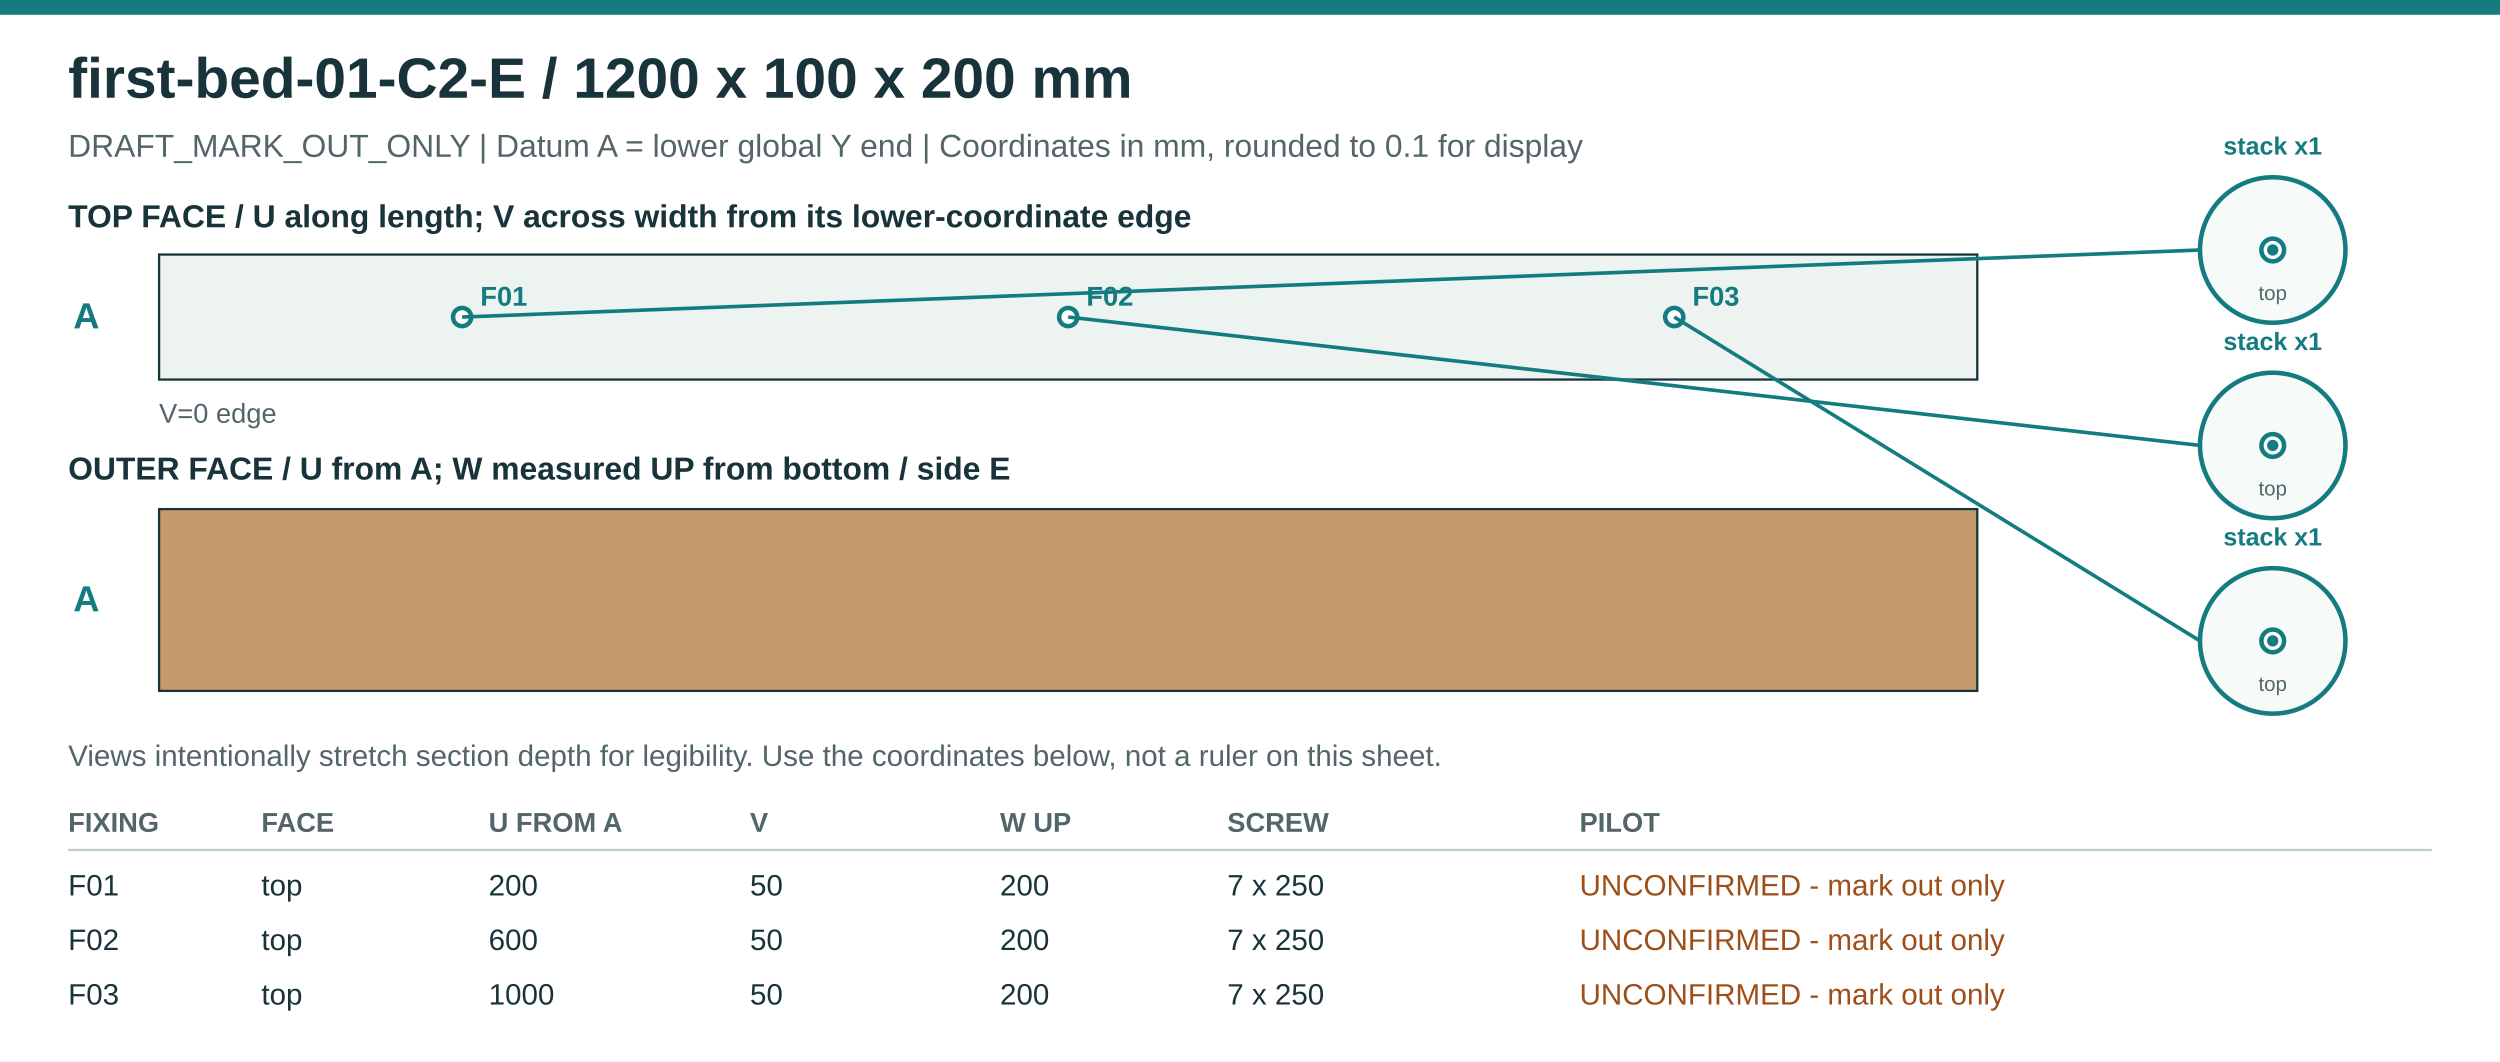
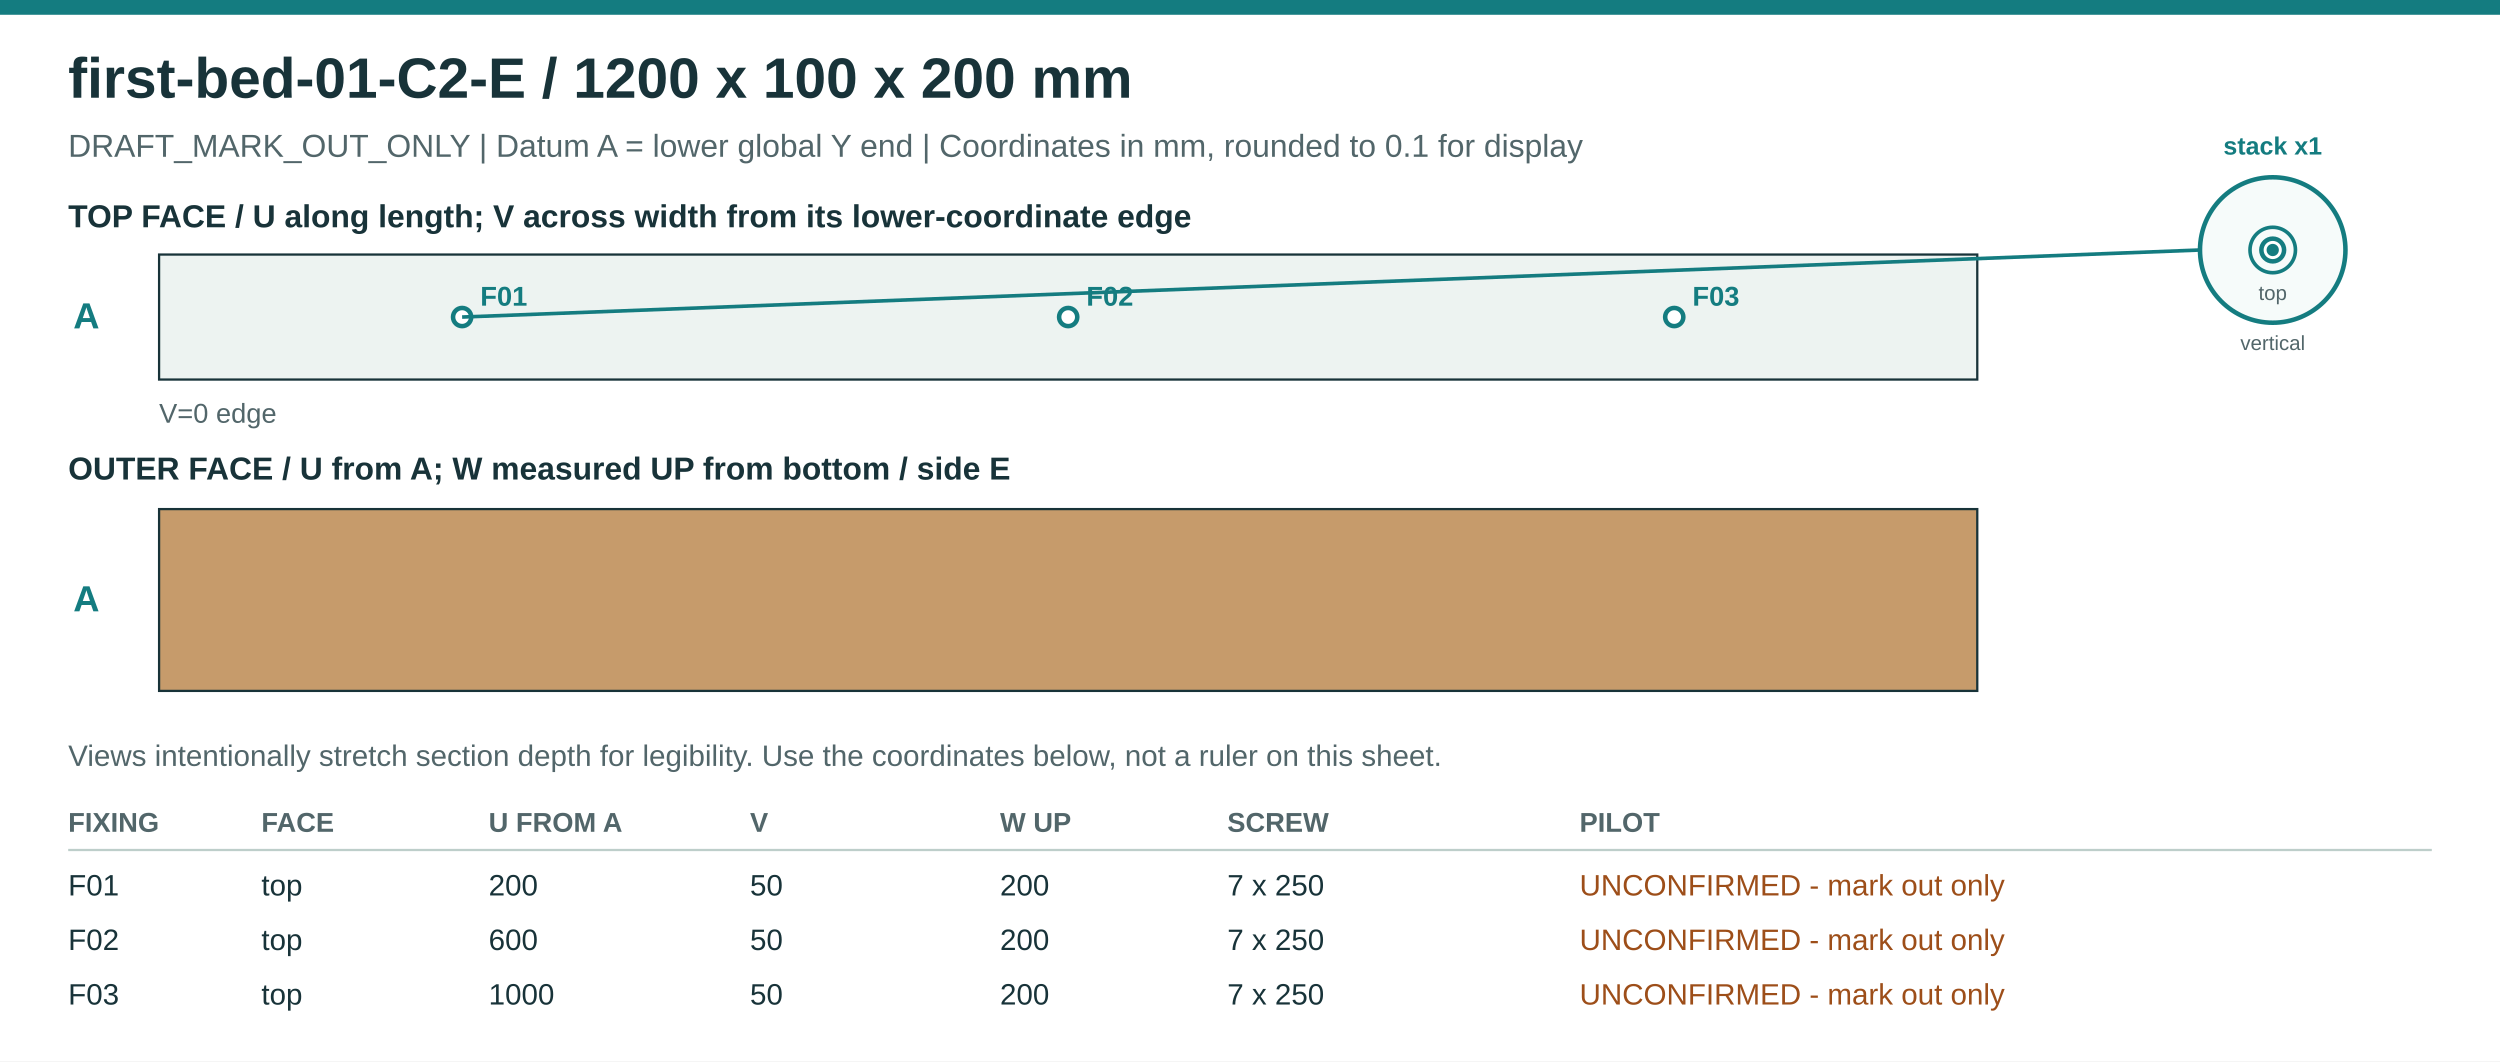
<svg xmlns="http://www.w3.org/2000/svg" width="1100" height="467" viewBox="0 0 1100 467">
  <rect width="100%" height="100%" fill="white" />
  <rect x="0" y="0" width="1100" height="6" fill="#147c80" stroke="#147c80" stroke-width="1" />
  <text x="30" y="43" font-family="Arial,Helvetica,sans-serif" font-size="25" font-weight="700" fill="#183339" text-anchor="start">first-bed-01-C2-E / 1200 x 100 x 200 mm</text>
  <text x="30" y="69" font-family="Arial,Helvetica,sans-serif" font-size="14" font-weight="400" fill="#52666a" text-anchor="start">DRAFT_MARK_OUT_ONLY  |  Datum A = lower global Y end  |  Coordinates in mm, rounded to 0.1 for display</text>
  <text x="30" y="100" font-family="Arial,Helvetica,sans-serif" font-size="14" font-weight="700" fill="#183339" text-anchor="start">TOP FACE / U along length; V across width from its lower-coordinate edge</text>
  <rect x="70" y="112" width="800" height="55" fill="#edf3f1" stroke="#183339" stroke-width="1" />
  <text x="38" y="144.5" font-family="Arial,Helvetica,sans-serif" font-size="16" font-weight="700" fill="#147c80" text-anchor="middle">A</text>
  <text x="70" y="186" font-family="Arial,Helvetica,sans-serif" font-size="12" font-weight="400" fill="#52666a" text-anchor="start">V=0 edge</text>
  <text x="30" y="211" font-family="Arial,Helvetica,sans-serif" font-size="14" font-weight="700" fill="#183339" text-anchor="start">OUTER FACE / U from A; W measured UP from bottom / side E</text>
  <rect x="70" y="224" width="800" height="80" fill="#c69b6b" stroke="#183339" stroke-width="1" />
  <text x="38" y="269.0" font-family="Arial,Helvetica,sans-serif" font-size="16" font-weight="700" fill="#147c80" text-anchor="middle">A</text>
  <circle cx="203.333" cy="139.5" r="4" fill="white" stroke="#147c80" stroke-width="2" />
  <text x="211.333" y="134.5" font-family="Arial,Helvetica,sans-serif" font-size="12" font-weight="700" fill="#147c80" text-anchor="start">F01</text>
  <circle cx="470.0" cy="139.5" r="4" fill="white" stroke="#147c80" stroke-width="2" />
  <text x="478.0" y="134.5" font-family="Arial,Helvetica,sans-serif" font-size="12" font-weight="700" fill="#147c80" text-anchor="start">F02</text>
  <circle cx="736.667" cy="139.5" r="4" fill="white" stroke="#147c80" stroke-width="2" />
  <text x="744.667" y="134.5" font-family="Arial,Helvetica,sans-serif" font-size="12" font-weight="700" fill="#147c80" text-anchor="start">F03</text>
  <line x1="203.333" y1="139.5" x2="968" y2="110" stroke="#147c80" stroke-width="1.6" />
  <circle cx="1000" cy="110" r="32" fill="#f6fbfa" stroke="#147c80" stroke-width="2" />
  <circle cx="1000" cy="110" r="5" fill="white" stroke="#147c80" stroke-width="2" />
  <text x="1000" y="68" font-family="Arial,Helvetica,sans-serif" font-size="11" font-weight="700" fill="#147c80" text-anchor="middle">stack x1</text>
  <text x="1000" y="132" font-family="Arial,Helvetica,sans-serif" font-size="9" font-weight="400" fill="#52666a" text-anchor="middle">top</text>
-   <line x1="1000" y1="110" x2="1000" y2="110" stroke="#147c80" stroke-width="1.8" />
-   <circle cx="1000" cy="110" r="2" fill="#147c80" stroke="#147c80" stroke-width="1" />
-   <line x1="470.0" y1="139.5" x2="968" y2="196" stroke="#147c80" stroke-width="1.6" />
-   <circle cx="1000" cy="196" r="32" fill="#f6fbfa" stroke="#147c80" stroke-width="2" />
-   <circle cx="1000" cy="196" r="5" fill="white" stroke="#147c80" stroke-width="2" />
-   <text x="1000" y="154" font-family="Arial,Helvetica,sans-serif" font-size="11" font-weight="700" fill="#147c80" text-anchor="middle">stack x1</text>
-   <text x="1000" y="218" font-family="Arial,Helvetica,sans-serif" font-size="9" font-weight="400" fill="#52666a" text-anchor="middle">top</text>
-   <line x1="1000" y1="196" x2="1000" y2="196" stroke="#147c80" stroke-width="1.8" />
-   <circle cx="1000" cy="196" r="2" fill="#147c80" stroke="#147c80" stroke-width="1" />
-   <line x1="736.667" y1="139.5" x2="968" y2="282" stroke="#147c80" stroke-width="1.6" />
-   <circle cx="1000" cy="282" r="32" fill="#f6fbfa" stroke="#147c80" stroke-width="2" />
-   <circle cx="1000" cy="282" r="5" fill="white" stroke="#147c80" stroke-width="2" />
-   <text x="1000" y="240" font-family="Arial,Helvetica,sans-serif" font-size="11" font-weight="700" fill="#147c80" text-anchor="middle">stack x1</text>
-   <text x="1000" y="304" font-family="Arial,Helvetica,sans-serif" font-size="9" font-weight="400" fill="#52666a" text-anchor="middle">top</text>
-   <line x1="1000" y1="282" x2="1000" y2="282" stroke="#147c80" stroke-width="1.8" />
-   <circle cx="1000" cy="282" r="2" fill="#147c80" stroke="#147c80" stroke-width="1" />
+   <circle cx="1000" cy="110" r="10" fill="none" stroke="#147c80" stroke-width="1.6" />
+   <circle cx="1000" cy="110" r="2.2" fill="#147c80" stroke="#147c80" stroke-width="1" />
+   <text x="1000" y="154" font-family="Arial,Helvetica,sans-serif" font-size="9" font-weight="400" fill="#52666a" text-anchor="middle">vertical</text>
  <text x="30" y="337" font-family="Arial,Helvetica,sans-serif" font-size="13" font-weight="400" fill="#52666a" text-anchor="start">Views intentionally stretch section depth for legibility. Use the coordinates below, not a ruler on this sheet.</text>
  <text x="30" y="366" font-family="Arial,Helvetica,sans-serif" font-size="12" font-weight="700" fill="#52666a" text-anchor="start">FIXING</text>
  <text x="115" y="366" font-family="Arial,Helvetica,sans-serif" font-size="12" font-weight="700" fill="#52666a" text-anchor="start">FACE</text>
  <text x="215" y="366" font-family="Arial,Helvetica,sans-serif" font-size="12" font-weight="700" fill="#52666a" text-anchor="start">U FROM A</text>
  <text x="330" y="366" font-family="Arial,Helvetica,sans-serif" font-size="12" font-weight="700" fill="#52666a" text-anchor="start">V</text>
  <text x="440" y="366" font-family="Arial,Helvetica,sans-serif" font-size="12" font-weight="700" fill="#52666a" text-anchor="start">W UP</text>
  <text x="540" y="366" font-family="Arial,Helvetica,sans-serif" font-size="12" font-weight="700" fill="#52666a" text-anchor="start">SCREW</text>
  <text x="695" y="366" font-family="Arial,Helvetica,sans-serif" font-size="12" font-weight="700" fill="#52666a" text-anchor="start">PILOT</text>
  <line x1="30" y1="374" x2="1070" y2="374" stroke="#bdceca" stroke-width="1" />
  <text x="30" y="394" font-family="Arial,Helvetica,sans-serif" font-size="13" font-weight="400" fill="#183339" text-anchor="start">F01</text>
  <text x="115" y="394" font-family="Arial,Helvetica,sans-serif" font-size="13" font-weight="400" fill="#183339" text-anchor="start">top</text>
  <text x="215" y="394" font-family="Arial,Helvetica,sans-serif" font-size="13" font-weight="400" fill="#183339" text-anchor="start">200</text>
  <text x="330" y="394" font-family="Arial,Helvetica,sans-serif" font-size="13" font-weight="400" fill="#183339" text-anchor="start">50</text>
  <text x="440" y="394" font-family="Arial,Helvetica,sans-serif" font-size="13" font-weight="400" fill="#183339" text-anchor="start">200</text>
  <text x="540" y="394" font-family="Arial,Helvetica,sans-serif" font-size="13" font-weight="400" fill="#183339" text-anchor="start">7 x 250</text>
  <text x="695" y="394" font-family="Arial,Helvetica,sans-serif" font-size="13" font-weight="400" fill="#9d4e19" text-anchor="start">UNCONFIRMED - mark out only</text>
  <text x="30" y="418" font-family="Arial,Helvetica,sans-serif" font-size="13" font-weight="400" fill="#183339" text-anchor="start">F02</text>
  <text x="115" y="418" font-family="Arial,Helvetica,sans-serif" font-size="13" font-weight="400" fill="#183339" text-anchor="start">top</text>
  <text x="215" y="418" font-family="Arial,Helvetica,sans-serif" font-size="13" font-weight="400" fill="#183339" text-anchor="start">600</text>
  <text x="330" y="418" font-family="Arial,Helvetica,sans-serif" font-size="13" font-weight="400" fill="#183339" text-anchor="start">50</text>
  <text x="440" y="418" font-family="Arial,Helvetica,sans-serif" font-size="13" font-weight="400" fill="#183339" text-anchor="start">200</text>
  <text x="540" y="418" font-family="Arial,Helvetica,sans-serif" font-size="13" font-weight="400" fill="#183339" text-anchor="start">7 x 250</text>
  <text x="695" y="418" font-family="Arial,Helvetica,sans-serif" font-size="13" font-weight="400" fill="#9d4e19" text-anchor="start">UNCONFIRMED - mark out only</text>
  <text x="30" y="442" font-family="Arial,Helvetica,sans-serif" font-size="13" font-weight="400" fill="#183339" text-anchor="start">F03</text>
  <text x="115" y="442" font-family="Arial,Helvetica,sans-serif" font-size="13" font-weight="400" fill="#183339" text-anchor="start">top</text>
  <text x="215" y="442" font-family="Arial,Helvetica,sans-serif" font-size="13" font-weight="400" fill="#183339" text-anchor="start">1000</text>
  <text x="330" y="442" font-family="Arial,Helvetica,sans-serif" font-size="13" font-weight="400" fill="#183339" text-anchor="start">50</text>
  <text x="440" y="442" font-family="Arial,Helvetica,sans-serif" font-size="13" font-weight="400" fill="#183339" text-anchor="start">200</text>
  <text x="540" y="442" font-family="Arial,Helvetica,sans-serif" font-size="13" font-weight="400" fill="#183339" text-anchor="start">7 x 250</text>
  <text x="695" y="442" font-family="Arial,Helvetica,sans-serif" font-size="13" font-weight="400" fill="#9d4e19" text-anchor="start">UNCONFIRMED - mark out only</text>
</svg>
